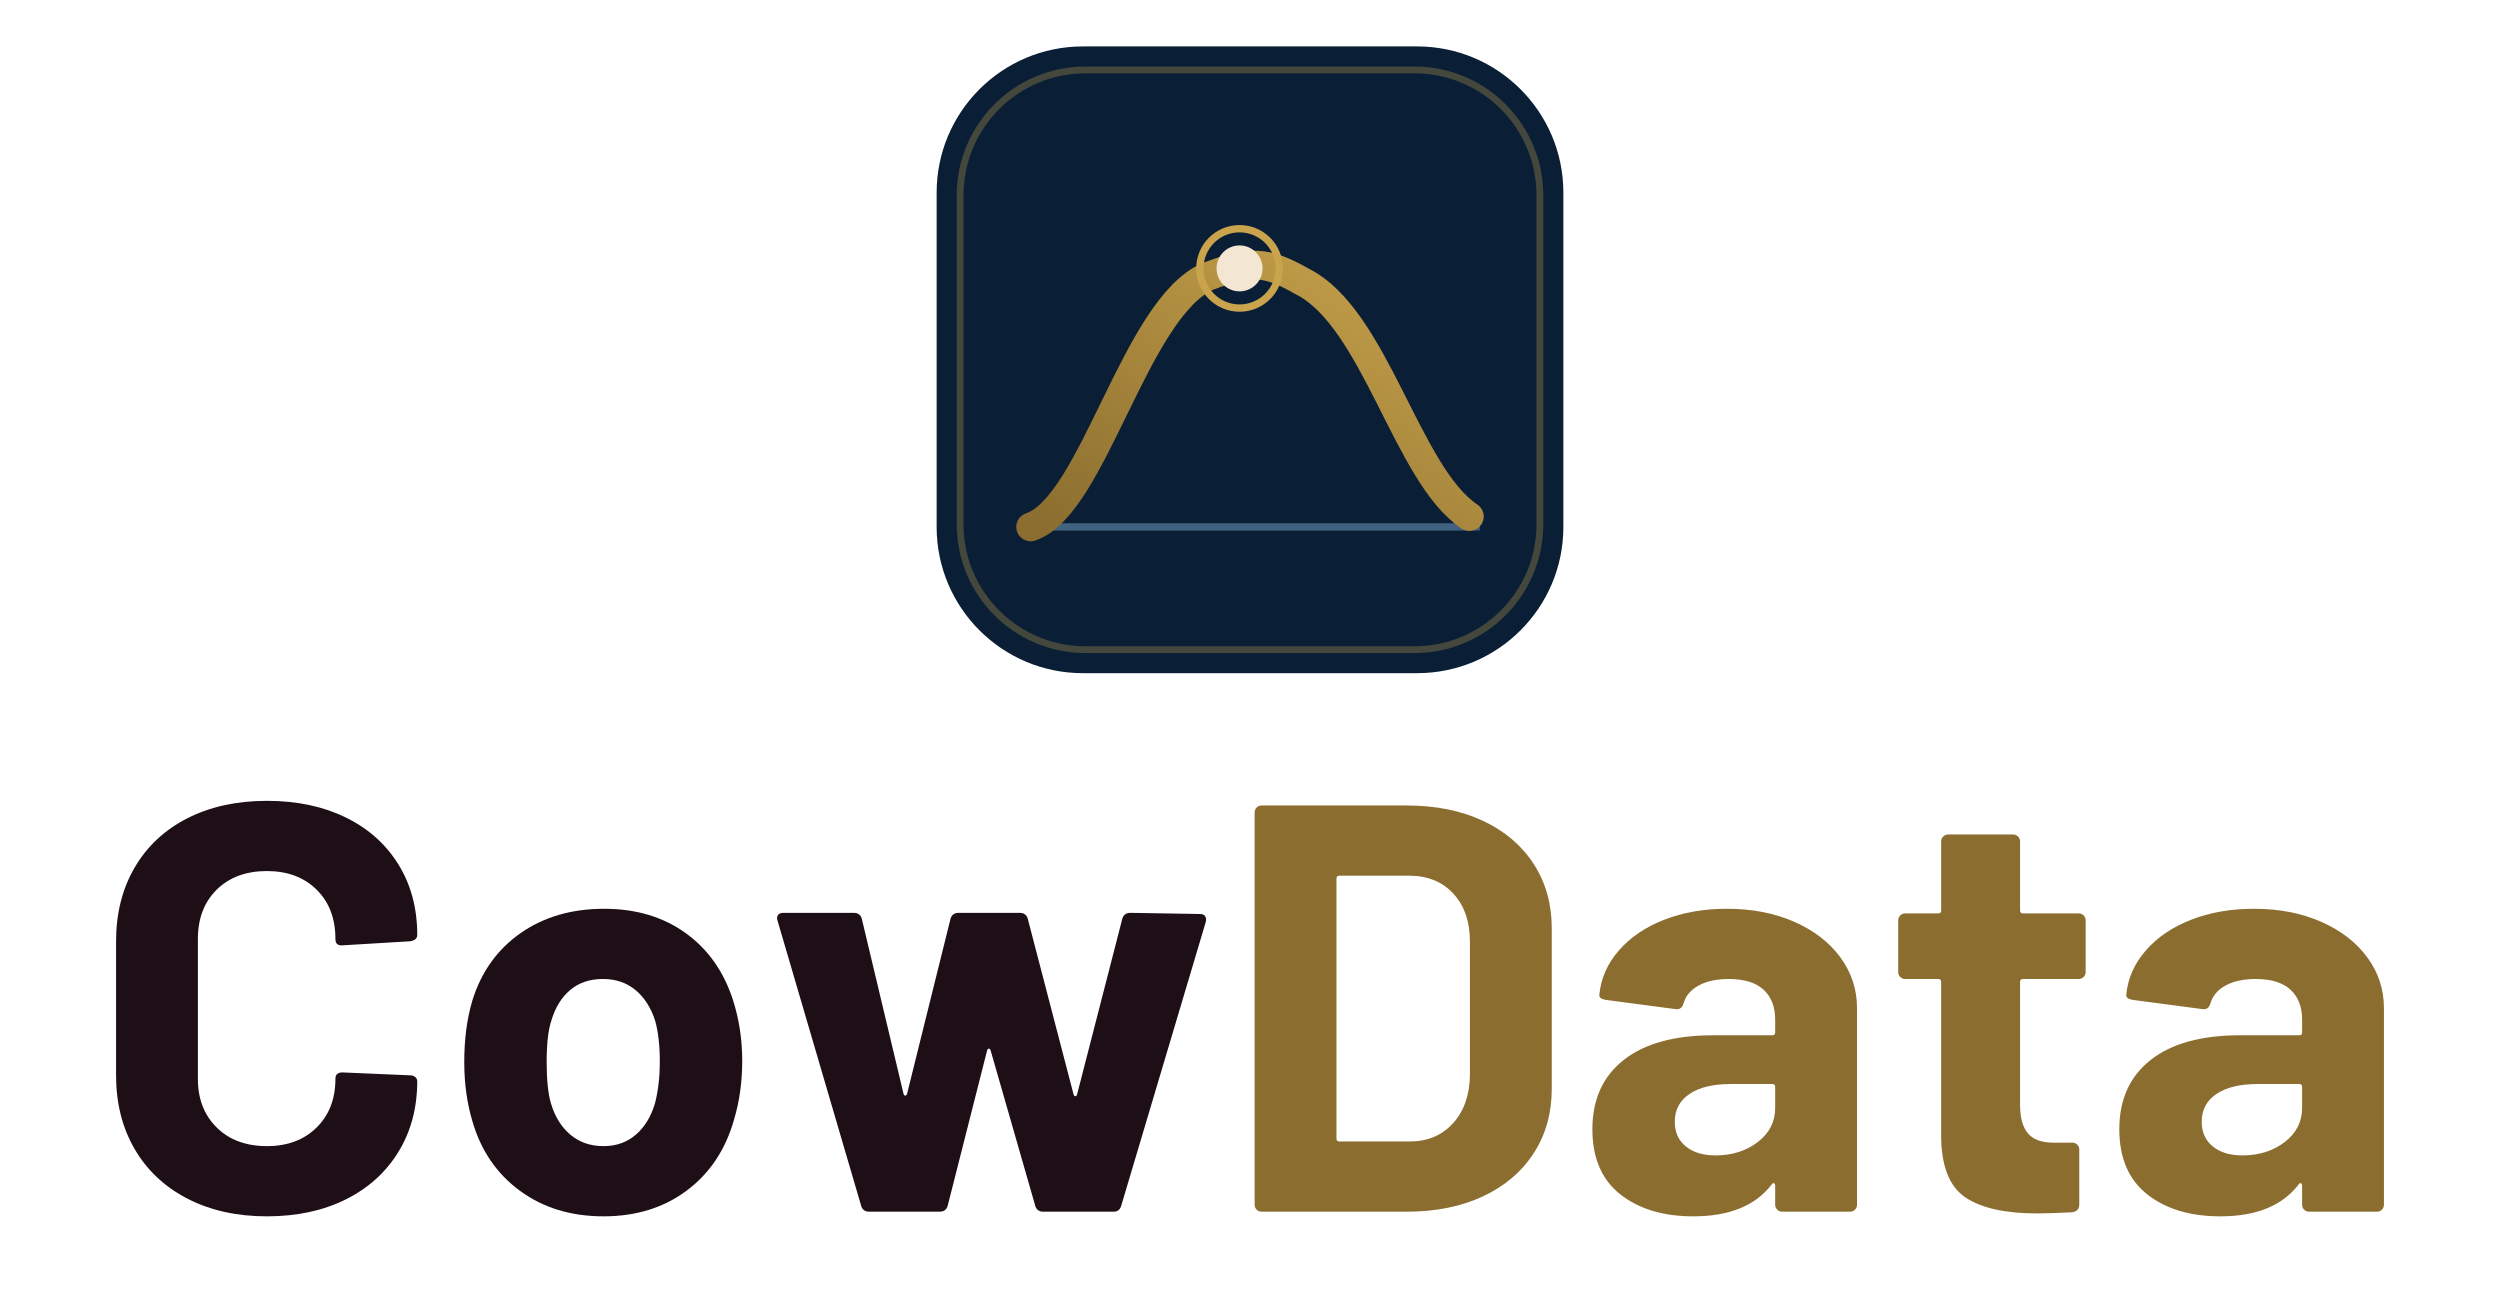
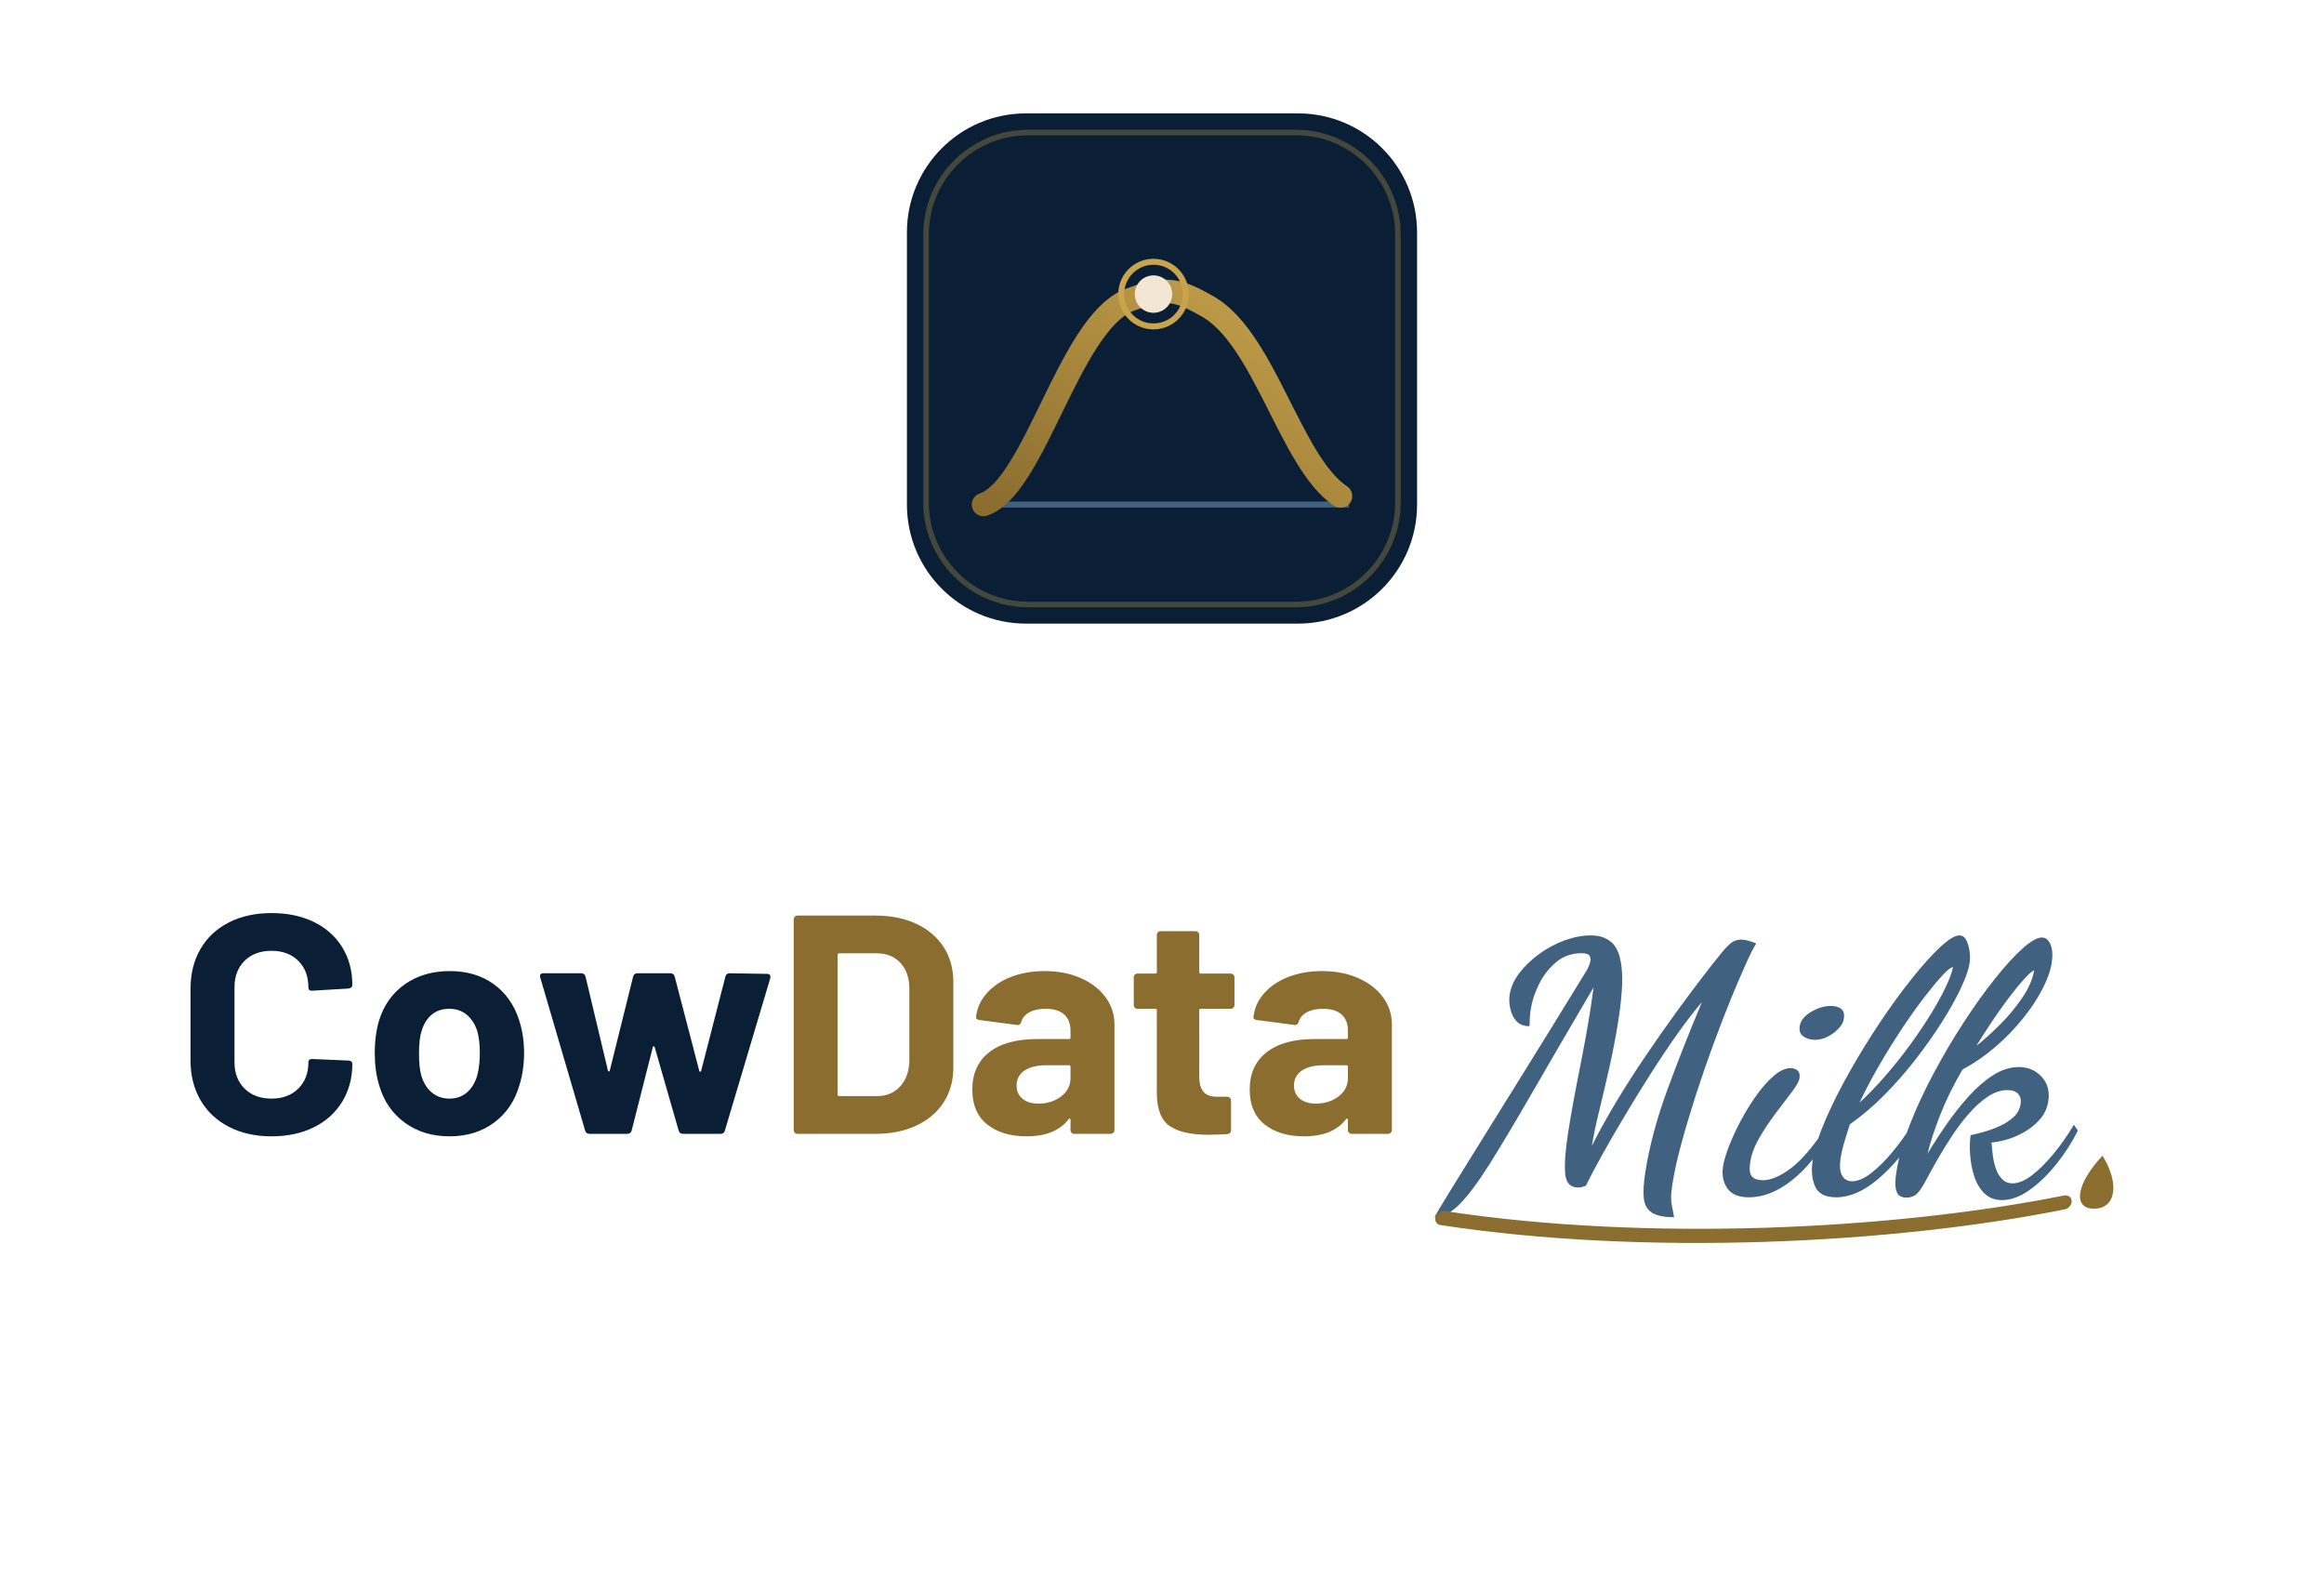
- <svg xmlns="http://www.w3.org/2000/svg" viewBox="0 0 4308.0 2256.0" width="4308.0" height="2256.0" role="img" aria-label="CowData">
-   <g transform="translate(1614.00 80.00) scale(9.0)">
+ <svg xmlns="http://www.w3.org/2000/svg" viewBox="0 0 820 560" width="820" height="560" role="img" aria-label="CowData Milk">
+   <g transform="translate(320.0 40) scale(1.5)">
    <defs>
-       <linearGradient id="cowdata-curva-v" x1="0" y1="1" x2="1" y2="0">
-         <stop offset="0%" stop-color="#8A6D2F" />
-         <stop offset="100%" stop-color="#C9A44C" />
+       <linearGradient id="gv" x1="0" y1="1" x2="1" y2="0">
+         <stop offset="0" stop-color="#8A6D2F" />
+         <stop offset="1" stop-color="#C9A44C" />
      </linearGradient>
    </defs>
    <rect width="120" height="120" rx="28" fill="#0A1F36" />
-     <rect x="4.5" y="4.5" width="111" height="111" rx="24" fill="none" stroke="#C9A44C" stroke-opacity="0.3" stroke-width="1.3" />
+     <rect x="4.5" y="4.5" width="111" height="111" rx="24" fill="none" stroke="#C9A44C" stroke-opacity=".3" stroke-width="1.3" />
    <line x1="16" y1="92" x2="104" y2="92" stroke="#416180" stroke-width="1.4" />
-     <path d="M18 92 C30 88 38 50 52 44 C60 41 63 41 70 45 C84 52 90 82 102 90" fill="none" stroke="url(#cowdata-curva-v)" stroke-width="5.5" stroke-linecap="round" />
+     <path d="M18 92 C30 88 38 50 52 44 C60 41 63 41 70 45 C84 52 90 82 102 90" fill="none" stroke="url(#gv)" stroke-width="5.5" stroke-linecap="round" />
    <circle cx="58" cy="42.5" r="4.4" fill="#F3E7D3" />
    <circle cx="58" cy="42.5" r="7.6" fill="none" stroke="#C9A44C" stroke-width="1.4" />
  </g>
-   <g transform="translate(153.00 2088.00) scale(1 -1)">
-     <g fill="#1E0F16">
-       <path transform="translate(0.00 0)" d="M47 235V466Q47 538 79.0 593.0Q111 648 170.0 678.0Q229 708 307 708Q384 708 442.5 679.5Q501 651 533.5 598.5Q566 546 566 477Q566 468 554 466L437 459H435Q425 459 425 470Q425 523 392.5 555.0Q360 587 307 587Q253 587 220.5 555.0Q188 523 188 470V229Q188 177 220.5 145.0Q253 113 307 113Q360 113 392.5 145.0Q425 177 425 229Q425 240 437 240L554 235Q559 235 562.5 232.0Q566 229 566 225Q566 156 533.5 103.0Q501 50 442.5 21.0Q384 -8 307 -8Q229 -8 170.0 22.5Q111 53 79.0 108.0Q47 163 47 235Z" />
-       <path transform="translate(608.00 0)" d="M53 156Q39 203 39 258Q39 317 53 364Q76 438 136.0 480.0Q196 522 280 522Q362 522 420.0 480.5Q478 439 502 365Q518 315 518 260Q518 206 504 159Q482 81 422.5 36.5Q363 -8 279 -8Q195 -8 135.0 36.0Q75 80 53 156ZM368 188Q376 220 376 258Q376 300 368 329Q357 363 334.0 382.0Q311 401 278 401Q244 401 221.5 382.0Q199 363 189 329Q181 305 181 258Q181 213 188 188Q198 153 221.5 133.0Q245 113 279 113Q312 113 335.0 133.0Q358 153 368 188Z" />
-       <path transform="translate(1165.00 0)" d="M166 10 22 501 21 505Q21 515 32 515H153Q164 515 167 505L239 203Q240 200 242.0 200.0Q244 200 245 203L320 505Q323 515 334 515H439Q450 515 453 505L532 202Q533 199 535.0 199.0Q537 199 538 202L616 505Q619 515 630 515L750 513Q756 513 758.5 509.5Q761 506 760 500L614 10Q611 0 601 0H480Q469 0 466 10L389 278Q388 281 386.0 281.0Q384 281 383 278L315 10Q312 0 301 0H180Q169 0 166 10Z" />
-     </g>
-     <g fill="#8A6D2F">
-       <path transform="translate(1948.00 0)" d="M61 12V688Q61 693 64.5 696.5Q68 700 73 700H323Q398 700 454.5 673.5Q511 647 542.0 599.0Q573 551 573 488V212Q573 149 542.0 101.0Q511 53 454.5 26.5Q398 0 323 0H73Q68 0 64.5 3.5Q61 7 61 12ZM207 121H328Q374 121 402.5 152.0Q431 183 432 235V465Q432 517 403.5 548.0Q375 579 327 579H207Q202 579 202 574V126Q202 121 207 121Z" />
-       <path transform="translate(2566.00 0)" d="M481 351V12Q481 7 477.5 3.5Q474 0 469 0H352Q347 0 343.5 3.5Q340 7 340 12V45Q340 48 338.0 49.0Q336 50 334 47Q292 -8 199 -8Q121 -8 73.0 30.0Q25 68 25 142Q25 219 79.0 261.5Q133 304 233 304H335Q340 304 340 309V331Q340 364 320.0 382.5Q300 401 260 401Q229 401 208.5 390.0Q188 379 182 359Q179 348 169 349L48 365Q36 367 37 374Q41 416 70.5 450.0Q100 484 148.5 503.0Q197 522 257 522Q322 522 373.0 499.5Q424 477 452.5 438.0Q481 399 481 351ZM340 179V215Q340 220 335 220H263Q218 220 192.5 203.0Q167 186 167 155Q167 128 186.0 112.5Q205 97 237 97Q280 97 310.0 120.0Q340 143 340 179Z" />
-       <path transform="translate(3094.00 0)" d="M335 401H239Q234 401 234 396V184Q234 151 247.5 135.0Q261 119 291 119H324Q329 119 332.5 115.5Q336 112 336 107V12Q336 1 324 -1Q282 -3 264 -3Q181 -3 140.0 24.5Q99 52 98 128V396Q98 401 93 401H36Q31 401 27.5 404.5Q24 408 24 413V502Q24 507 27.5 510.5Q31 514 36 514H93Q98 514 98 519V638Q98 643 101.5 646.5Q105 650 110 650H222Q227 650 230.5 646.5Q234 643 234 638V519Q234 514 239 514H335Q340 514 343.5 510.5Q347 507 347 502V413Q347 408 343.5 404.5Q340 401 335 401Z" />
-       <path transform="translate(3474.00 0)" d="M481 351V12Q481 7 477.5 3.5Q474 0 469 0H352Q347 0 343.5 3.5Q340 7 340 12V45Q340 48 338.0 49.0Q336 50 334 47Q292 -8 199 -8Q121 -8 73.0 30.0Q25 68 25 142Q25 219 79.0 261.5Q133 304 233 304H335Q340 304 340 309V331Q340 364 320.0 382.5Q300 401 260 401Q229 401 208.5 390.0Q188 379 182 359Q179 348 169 349L48 365Q36 367 37 374Q41 416 70.5 450.0Q100 484 148.5 503.0Q197 522 257 522Q322 522 373.0 499.5Q424 477 452.5 438.0Q481 399 481 351ZM340 179V215Q340 220 335 220H263Q218 220 192.5 203.0Q167 186 167 155Q167 128 186.0 112.5Q205 97 237 97Q280 97 310.0 120.0Q340 143 340 179Z" />
-     </g>
+   <path fill="#0A1F36" d="M67.229 374.15V348.74Q67.229 340.82 70.749 334.77Q74.269 328.72 80.759 325.42Q87.249 322.12 95.829 322.12Q104.299 322.12 110.734 325.255Q117.169 328.39 120.744 334.165Q124.319 339.94 124.319 347.53Q124.319 348.52 122.999 348.74L110.129 349.51H109.909Q108.809 349.51 108.809 348.3Q108.809 342.47 105.234 338.95Q101.659 335.43 95.829 335.43Q89.889 335.43 86.314 338.95Q82.739 342.47 82.739 348.3V374.81Q82.739 380.53 86.314 384.05Q89.889 387.57 95.829 387.57Q101.659 387.57 105.234 384.05Q108.809 380.53 108.809 374.81Q108.809 373.6 110.129 373.6L122.999 374.15Q123.549 374.15 123.934 374.48Q124.319 374.81 124.319 375.25Q124.319 382.84 120.744 388.67Q117.169 394.5 110.734 397.69Q104.299 400.88 95.829 400.88Q87.249 400.88 80.759 397.525Q74.269 394.17 70.749 388.12Q67.229 382.07 67.229 374.15Z M133.769 382.84Q132.229 377.67 132.229 371.62Q132.229 365.13 133.769 359.96Q136.299 351.82 142.899 347.2Q149.499 342.58 158.739 342.58Q167.759 342.58 174.139 347.145Q180.519 351.71 183.159 359.85Q184.919 365.35 184.919 371.4Q184.919 377.34 183.379 382.51Q180.959 391.09 174.414 395.985Q167.869 400.88 158.629 400.88Q149.389 400.88 142.789 396.04Q136.189 391.2 133.769 382.84ZM168.419 379.32Q169.299 375.8 169.299 371.62Q169.299 367.0 168.419 363.81Q167.209 360.07 164.679 357.98Q162.149 355.89 158.519 355.89Q154.779 355.89 152.304 357.98Q149.829 360.07 148.729 363.81Q147.849 366.45 147.849 371.62Q147.849 376.57 148.619 379.32Q149.719 383.17 152.304 385.37Q154.889 387.57 158.629 387.57Q162.259 387.57 164.789 385.37Q167.319 383.17 168.419 379.32Z M206.469 398.9 190.629 344.89 190.519 344.45Q190.519 343.35 191.729 343.35H205.039Q206.249 343.35 206.579 344.45L214.499 377.67Q214.609 378.0 214.829 378.0Q215.049 378.0 215.159 377.67L223.409 344.45Q223.739 343.35 224.949 343.35H236.499Q237.709 343.35 238.039 344.45L246.729 377.78Q246.839 378.11 247.059 378.11Q247.279 378.11 247.389 377.78L255.969 344.45Q256.299 343.35 257.509 343.35L270.709 343.57Q271.369 343.57 271.644 343.955Q271.919 344.34 271.809 345.0L255.749 398.9Q255.419 400.0 254.319 400.0H241.009Q239.799 400.0 239.469 398.9L230.999 369.42Q230.889 369.09 230.669 369.09Q230.449 369.09 230.339 369.42L222.859 398.9Q222.529 400.0 221.319 400.0H208.009Q206.799 400.0 206.469 398.9Z" />
+   <path fill="#8A6D2F" d="M280.049 398.68V324.32Q280.049 323.77 280.434 323.385Q280.819 323.0 281.369 323.0H308.869Q317.119 323.0 323.334 325.915Q329.549 328.83 332.959 334.11Q336.369 339.39 336.369 346.32V376.68Q336.369 383.61 332.959 388.89Q329.549 394.17 323.334 397.085Q317.119 400.0 308.869 400.0H281.369Q280.819 400.0 280.434 399.615Q280.049 399.23 280.049 398.68ZM296.109 386.69H309.419Q314.479 386.69 317.614 383.28Q320.749 379.87 320.859 374.15V348.85Q320.859 343.13 317.724 339.72Q314.589 336.31 309.309 336.31H296.109Q295.559 336.31 295.559 336.86V386.14Q295.559 386.69 296.109 386.69Z M393.229 361.39V398.68Q393.229 399.23 392.844 399.615Q392.459 400.0 391.909 400.0H379.039Q378.489 400.0 378.104 399.615Q377.719 399.23 377.719 398.68V395.05Q377.719 394.72 377.499 394.61Q377.279 394.5 377.059 394.83Q372.439 400.88 362.209 400.88Q353.629 400.88 348.349 396.7Q343.069 392.52 343.069 384.38Q343.069 375.91 349.009 371.235Q354.949 366.56 365.949 366.56H377.169Q377.719 366.56 377.719 366.01V363.59Q377.719 359.96 375.519 357.925Q373.319 355.89 368.919 355.89Q365.509 355.89 363.254 357.1Q360.999 358.31 360.339 360.51Q360.009 361.72 358.909 361.61L345.599 359.85Q344.279 359.63 344.389 358.86Q344.829 354.24 348.074 350.5Q351.319 346.76 356.654 344.67Q361.989 342.58 368.589 342.58Q375.739 342.58 381.349 345.055Q386.959 347.53 390.094 351.82Q393.229 356.11 393.229 361.39ZM377.719 380.31V376.35Q377.719 375.8 377.169 375.8H369.249Q364.299 375.8 361.494 377.67Q358.689 379.54 358.689 382.95Q358.689 385.92 360.779 387.625Q362.869 389.33 366.389 389.33Q371.119 389.33 374.419 386.8Q377.719 384.27 377.719 380.31Z M434.249 355.89H423.689Q423.139 355.89 423.139 356.44V379.76Q423.139 383.39 424.624 385.15Q426.109 386.91 429.409 386.91H433.039Q433.589 386.91 433.974 387.295Q434.359 387.68 434.359 388.23V398.68Q434.359 399.89 433.039 400.11Q428.419 400.33 426.439 400.33Q417.309 400.33 412.799 397.305Q408.289 394.28 408.179 385.92V356.44Q408.179 355.89 407.629 355.89H401.359Q400.809 355.89 400.424 355.505Q400.039 355.12 400.039 354.57V344.78Q400.039 344.23 400.424 343.845Q400.809 343.46 401.359 343.46H407.629Q408.179 343.46 408.179 342.91V329.82Q408.179 329.27 408.564 328.885Q408.949 328.5 409.499 328.5H421.819Q422.369 328.5 422.754 328.885Q423.139 329.27 423.139 329.82V342.91Q423.139 343.46 423.689 343.46H434.249Q434.799 343.46 435.184 343.845Q435.569 344.23 435.569 344.78V354.57Q435.569 355.12 435.184 355.505Q434.799 355.89 434.249 355.89Z M491.109 361.39V398.68Q491.109 399.23 490.724 399.615Q490.339 400.0 489.789 400.0H476.919Q476.369 400.0 475.984 399.615Q475.599 399.23 475.599 398.68V395.05Q475.599 394.72 475.379 394.61Q475.159 394.5 474.939 394.83Q470.319 400.88 460.089 400.88Q451.509 400.88 446.229 396.7Q440.949 392.52 440.949 384.38Q440.949 375.91 446.889 371.235Q452.829 366.56 463.829 366.56H475.049Q475.599 366.56 475.599 366.01V363.59Q475.599 359.96 473.399 357.925Q471.199 355.89 466.799 355.89Q463.389 355.89 461.134 357.1Q458.879 358.31 458.219 360.51Q457.889 361.72 456.789 361.61L443.479 359.85Q442.159 359.63 442.269 358.86Q442.709 354.24 445.954 350.5Q449.199 346.76 454.534 344.67Q459.869 342.58 466.469 342.58Q473.619 342.58 479.229 345.055Q484.839 347.53 487.974 351.82Q491.109 356.11 491.109 361.39ZM475.599 380.31V376.35Q475.599 375.8 475.049 375.8H467.129Q462.179 375.8 459.374 377.67Q456.569 379.54 456.569 382.95Q456.569 385.92 458.659 387.625Q460.749 389.33 464.269 389.33Q468.999 389.33 472.299 386.8Q475.599 384.27 475.599 380.31Z" />
+   <g transform="translate(508.5 418.7) skewX(-9)">
+     <path fill="#416180" d="M-0.616 10.718Q0.0 8.87 3.018 2.279Q6.037 -4.312 11.15 -15.338Q16.262 -26.365 23.285 -41.518Q30.307 -56.672 38.931 -75.645Q39.424 -76.63 39.732 -77.739Q40.04 -78.848 40.04 -79.71Q40.04 -80.942 39.301 -81.682Q38.562 -82.421 36.467 -82.421Q31.293 -82.421 28.028 -79.279Q24.763 -76.138 23.223 -71.579Q21.683 -67.021 21.683 -62.586Q21.683 -61.477 21.806 -59.998Q21.93 -58.52 22.176 -56.672Q19.219 -56.672 17.31 -58.458Q15.4 -60.245 14.414 -62.894Q13.429 -65.542 13.429 -67.883Q13.429 -71.826 15.708 -75.522Q17.987 -79.218 21.683 -82.236Q25.379 -85.254 29.876 -86.979Q34.373 -88.704 38.808 -88.704Q43.366 -88.704 46.57 -86.178Q49.773 -83.653 51.498 -77.062Q53.222 -70.47 53.222 -58.15Q53.222 -50.142 52.668 -41.95Q52.114 -33.757 51.498 -26.611Q50.882 -19.466 50.882 -14.414Q53.346 -21.683 56.98 -29.876Q60.614 -38.069 64.803 -46.138Q68.992 -54.208 73.058 -61.354Q77.123 -68.499 80.388 -73.858Q83.653 -79.218 85.378 -81.805Q87.102 -84.515 88.458 -85.87Q89.813 -87.226 92.154 -87.226Q93.878 -87.226 97.574 -85.87Q96.466 -83.53 94.987 -78.417Q93.509 -73.304 91.784 -66.528Q89.936 -59.136 88.088 -50.327Q86.24 -41.518 84.762 -32.525Q83.283 -23.531 82.359 -15.462Q81.435 -7.392 81.435 -1.232Q81.435 1.971 81.743 3.819Q82.051 5.667 82.606 7.084Q83.16 8.501 83.899 10.718Q78.602 10.718 75.83 9.117Q73.058 7.515 72.134 4.004Q71.21 0.493 71.21 -5.298Q71.21 -18.973 74.351 -34.065Q77.493 -49.157 81.682 -65.173Q78.232 -60.245 74.536 -53.469Q70.84 -46.693 67.267 -39.178Q63.694 -31.662 60.491 -24.332Q57.288 -17.002 54.824 -10.78Q52.36 -4.558 51.005 -0.37Q49.896 0.0 49.465 0.123Q49.034 0.246 48.418 0.246Q44.106 0.246 42.935 -4.99Q41.765 -10.226 41.765 -19.342Q41.765 -24.147 41.888 -29.63Q42.011 -35.112 42.258 -40.841Q42.504 -46.57 42.627 -52.237Q42.75 -57.904 42.75 -63.078Q42.75 -64.926 42.689 -66.774Q42.627 -68.622 42.627 -70.347Q33.264 -48.541 26.796 -33.079Q20.328 -17.618 15.77 -7.946Q11.211 1.725 7.392 6.222Q3.573 10.718 -0.616 10.718Z M109.155 3.696Q103.734 3.696 101.024 0.493Q98.314 -2.71 98.314 -7.269Q98.314 -10.102 99.299 -14.414Q100.285 -18.726 102.071 -23.47Q103.858 -28.213 106.198 -32.402Q108.539 -36.59 111.25 -39.239Q113.96 -41.888 116.67 -41.888Q118.149 -41.888 119.258 -41.026Q120.366 -40.163 120.366 -38.315Q120.366 -36.714 118.457 -33.51Q116.547 -30.307 114.022 -26.118Q111.496 -21.93 109.586 -17.433Q107.677 -12.936 107.677 -8.87Q107.677 -4.928 109.094 -3.634Q110.51 -2.341 113.221 -2.341Q117.41 -2.341 122.338 -6.53Q127.266 -10.718 132.563 -21.19L134.411 -19.219Q130.099 -8.378 123.446 -2.341Q116.794 3.696 109.155 3.696ZM123.693 -51.867Q121.352 -51.867 119.442 -53.038Q117.533 -54.208 117.533 -56.672Q117.533 -59.629 120.736 -61.723Q123.939 -63.818 127.389 -63.818Q129.606 -63.818 131.146 -62.832Q132.686 -61.846 132.686 -59.259Q132.686 -56.672 129.853 -54.27Q127.019 -51.867 123.693 -51.867Z M139.955 3.696Q134.165 3.696 131.886 -0.185Q129.606 -4.066 129.606 -9.363Q129.606 -15.4 131.824 -23.531Q134.042 -31.662 137.676 -40.594Q141.31 -49.526 145.684 -58.089Q150.058 -66.651 154.493 -73.55Q158.928 -80.45 162.686 -84.577Q166.443 -88.704 168.784 -88.704Q170.386 -88.704 171.494 -87.041Q172.603 -85.378 173.281 -83.098Q173.958 -80.819 173.958 -78.848Q173.958 -75.522 172.295 -70.162Q170.632 -64.803 167.614 -58.397Q164.595 -51.99 160.468 -45.276Q156.341 -38.562 151.351 -32.525Q146.362 -26.488 140.694 -22.053Q140.202 -18.973 139.77 -15.954Q139.339 -12.936 139.339 -10.472Q139.339 -6.037 140.818 -4.004Q142.296 -1.971 144.637 -1.971Q147.717 -1.971 150.982 -4.866Q154.246 -7.762 157.265 -12.258Q160.283 -16.755 162.501 -21.56L165.458 -19.958Q160.16 -8.994 153.63 -2.649Q147.101 3.696 139.955 3.696ZM142.912 -29.691Q147.101 -34.25 150.858 -39.609Q154.616 -44.968 157.758 -50.512Q160.899 -56.056 163.24 -61.23Q165.581 -66.405 166.874 -70.532Q168.168 -74.659 168.291 -77.123Q168.291 -77.246 168.291 -77.308Q168.291 -77.37 168.291 -77.493Q167.306 -77.493 165.15 -74.721Q162.994 -71.949 160.037 -67.144Q157.08 -62.339 153.938 -56.179Q150.797 -50.019 147.902 -43.182Q145.006 -36.344 142.912 -29.691Z M198.598 4.682Q194.779 4.682 191.946 2.218Q189.112 -0.246 187.387 -3.942Q185.662 -7.638 184.8 -11.519Q183.938 -15.4 183.938 -18.234Q185.662 -18.603 188.25 -19.342Q190.837 -20.082 193.547 -21.375Q196.258 -22.669 198.044 -24.578Q199.83 -26.488 199.83 -29.198Q199.83 -31.416 198.414 -32.771Q196.997 -34.126 194.41 -34.126Q190.96 -34.126 187.88 -31.847Q184.8 -29.568 182.151 -25.872Q179.502 -22.176 177.346 -17.864Q175.19 -13.552 173.527 -9.486Q171.864 -5.421 170.755 -2.464Q169.4 1.232 168.168 2.526Q166.936 3.819 164.595 3.819Q163.733 3.819 162.562 3.326Q161.392 2.834 160.591 0.862Q159.79 -1.109 159.79 -5.421Q159.79 -12.936 161.885 -21.93Q163.979 -30.923 167.49 -40.225Q171.002 -49.526 175.19 -58.027Q179.379 -66.528 183.691 -73.304Q188.003 -80.08 191.761 -84.022Q195.518 -87.965 197.982 -87.965Q200.077 -87.965 201.494 -85.439Q202.91 -82.914 202.91 -78.971Q202.91 -74.782 201.062 -69.67Q199.214 -64.557 195.826 -59.321Q192.438 -54.085 187.757 -49.403Q183.075 -44.722 177.408 -41.395Q173.958 -33.387 172.11 -25.564Q170.262 -17.741 169.77 -11.704Q171.987 -16.755 174.821 -22.053Q177.654 -27.35 181.104 -31.97Q184.554 -36.59 188.558 -39.424Q192.562 -42.258 197.12 -42.258Q202.048 -42.258 205.744 -38.808Q209.44 -35.358 209.44 -30.184Q209.44 -26.488 207.469 -23.778Q205.498 -21.067 202.602 -19.281Q199.707 -17.494 196.75 -16.632Q193.794 -15.77 191.699 -15.646Q192.069 -14.045 192.746 -11.581Q193.424 -9.117 194.533 -6.776Q195.642 -4.435 197.366 -2.834Q199.091 -1.232 201.432 -1.232Q204.512 -1.232 207.777 -4.066Q211.042 -6.899 214.183 -11.581Q217.325 -16.262 219.789 -21.93L221.514 -19.835Q219.419 -13.675 215.785 -8.008Q212.15 -2.341 207.715 1.17Q203.28 4.682 198.598 4.682ZM180.981 -49.773Q184.307 -52.73 188.003 -57.103Q191.699 -61.477 194.348 -66.466Q196.997 -71.456 197.12 -76.014Q197.12 -76.138 197.12 -76.199Q197.12 -76.261 197.12 -76.384Q195.888 -75.891 193.239 -72.134Q190.59 -68.376 187.387 -62.586Q184.184 -56.795 180.981 -49.773Z" />
+     <path d="M2.2 11.0 C75.8 22.0 162.3 17.6 220.8 5.5" fill="none" stroke="#8A6D2F" stroke-width="5.0" stroke-linecap="round" />
+     <path d="M231.6 -11.0 C239.3 -1.1 239.3 7.7 231.6 7.7 C223.9 7.7 223.9 -1.1 231.6 -11.0Z" fill="#8A6D2F" />
  </g>
</svg>
